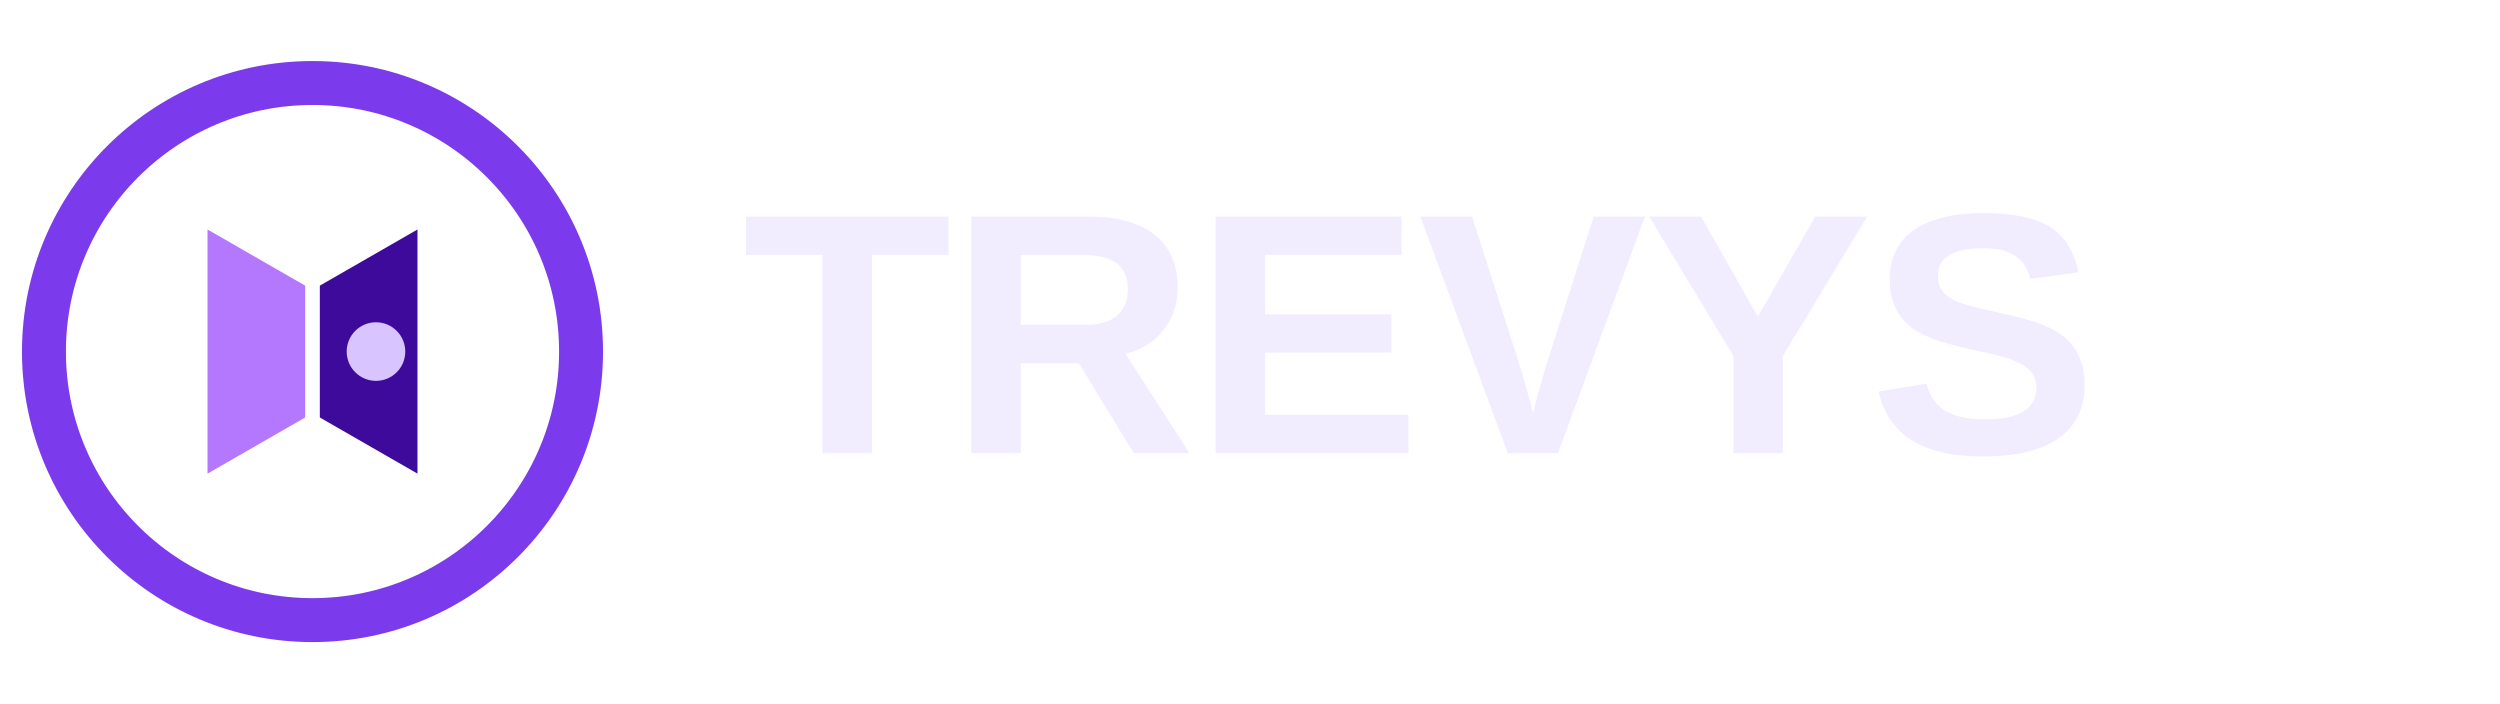
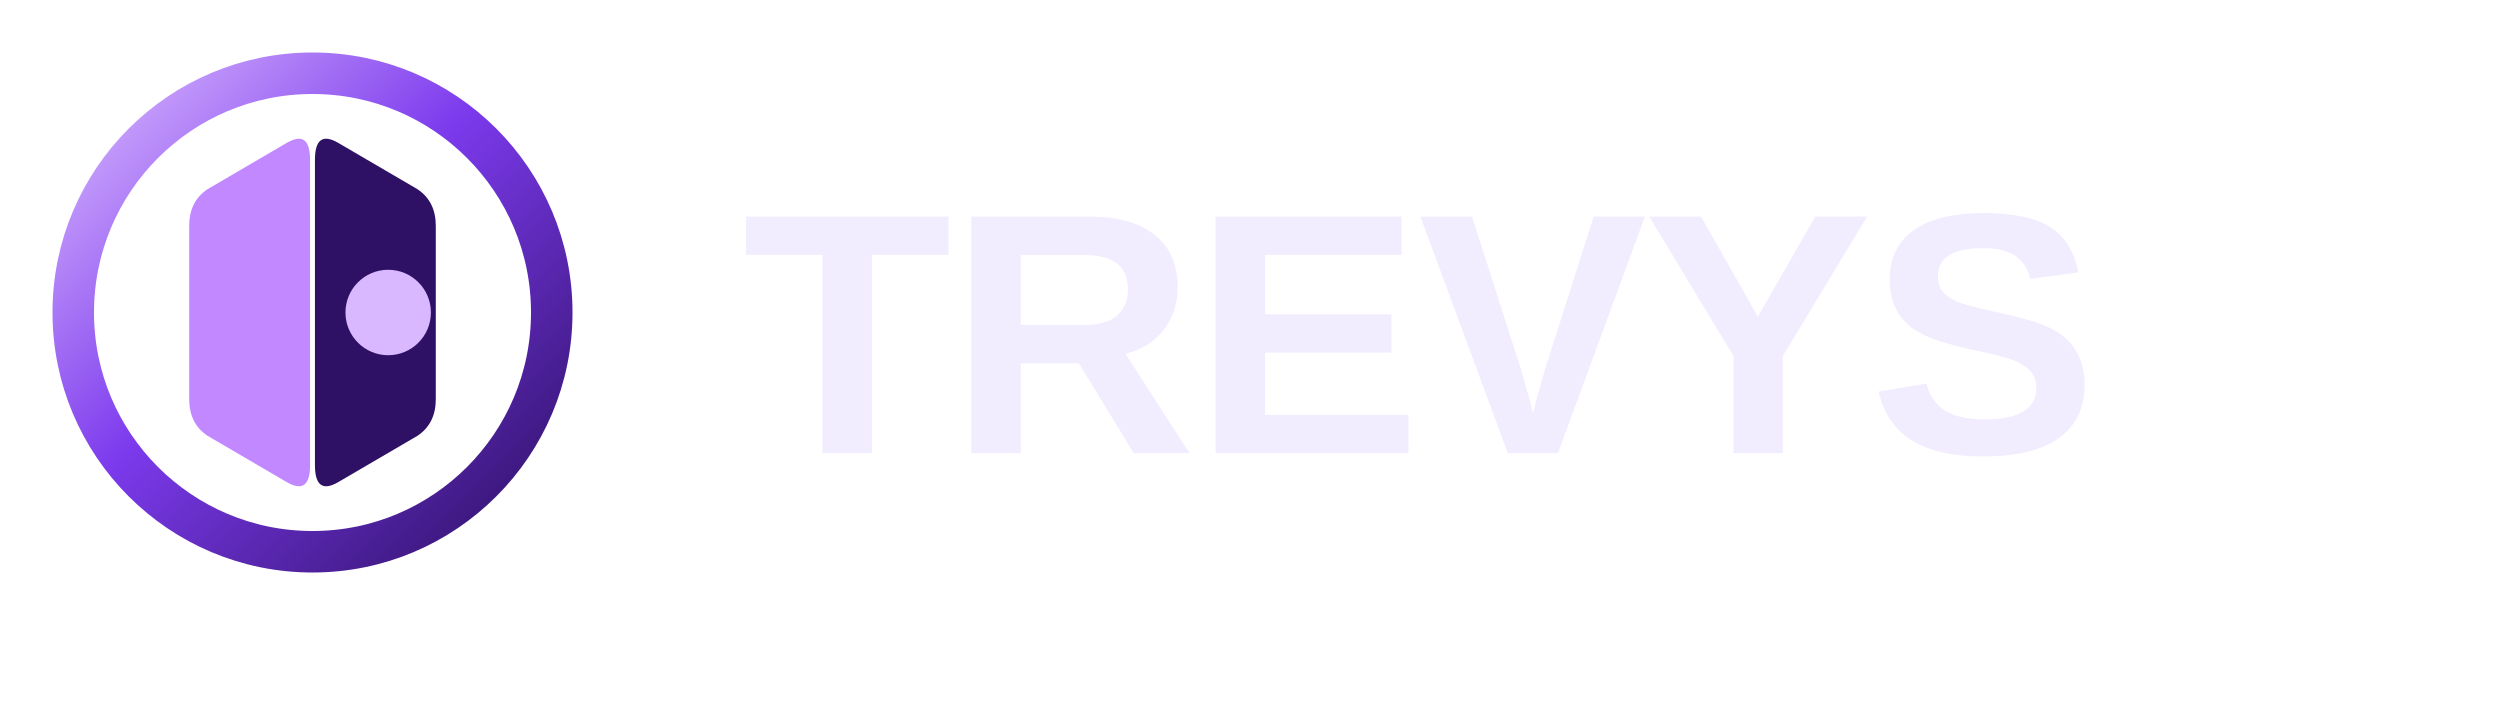
<svg xmlns="http://www.w3.org/2000/svg" width="640" height="180" viewBox="0 0 640 180">
-   <g transform="translate(0,10) scale(0.625)">
-     <circle cx="128" cy="128" r="110" fill="none" stroke="#7C3AED" stroke-width="18" />
-     <path d="M85 78 L85 178 L125 155 L125 101 Z" fill="#B478FF" />
-     <path d="M171 78 L131 101 L131 155 L171 178 Z" fill="#3D0A9B" />
-     <circle cx="154" cy="128" r="12" fill="#D8C5FF" />
+   <defs>
+     <linearGradient id="violetFull" x1="0" y1="0" x2="1" y2="1">
+       <stop offset="0%" stop-color="#D9B8FF" />
+       <stop offset="45%" stop-color="#7C3AED" />
+       <stop offset="100%" stop-color="#2E1065" />
+     </linearGradient>
+   </defs>
+   <g transform="translate(0,0) scale(0.3125)">
+     <circle cx="256" cy="256" r="196" fill="none" stroke="url(#violetFull)" stroke-width="34" />
+     <path d="M170 155 Q155 165 155 185 L155 327 Q155 347 170 357 L235 395 Q254 406 254 381 L254 131 Q254 106 235 117 Z" fill="#B978FF" opacity=".88" />
+     <path d="M342 155 Q357 165 357 185 L357 327 Q357 347 342 357 L277 395 Q258 406 258 381 L258 131 Q258 106 277 117 Z" fill="#2E1065" />
+     <circle cx="318" cy="256" r="35" fill="#D9B8FF" />
  </g>
  <text x="190" y="116" font-family="Arial, Helvetica, sans-serif" font-weight="700" font-size="88" fill="#f1edff" letter-spacing="-1">TREVYS</text>
</svg>
